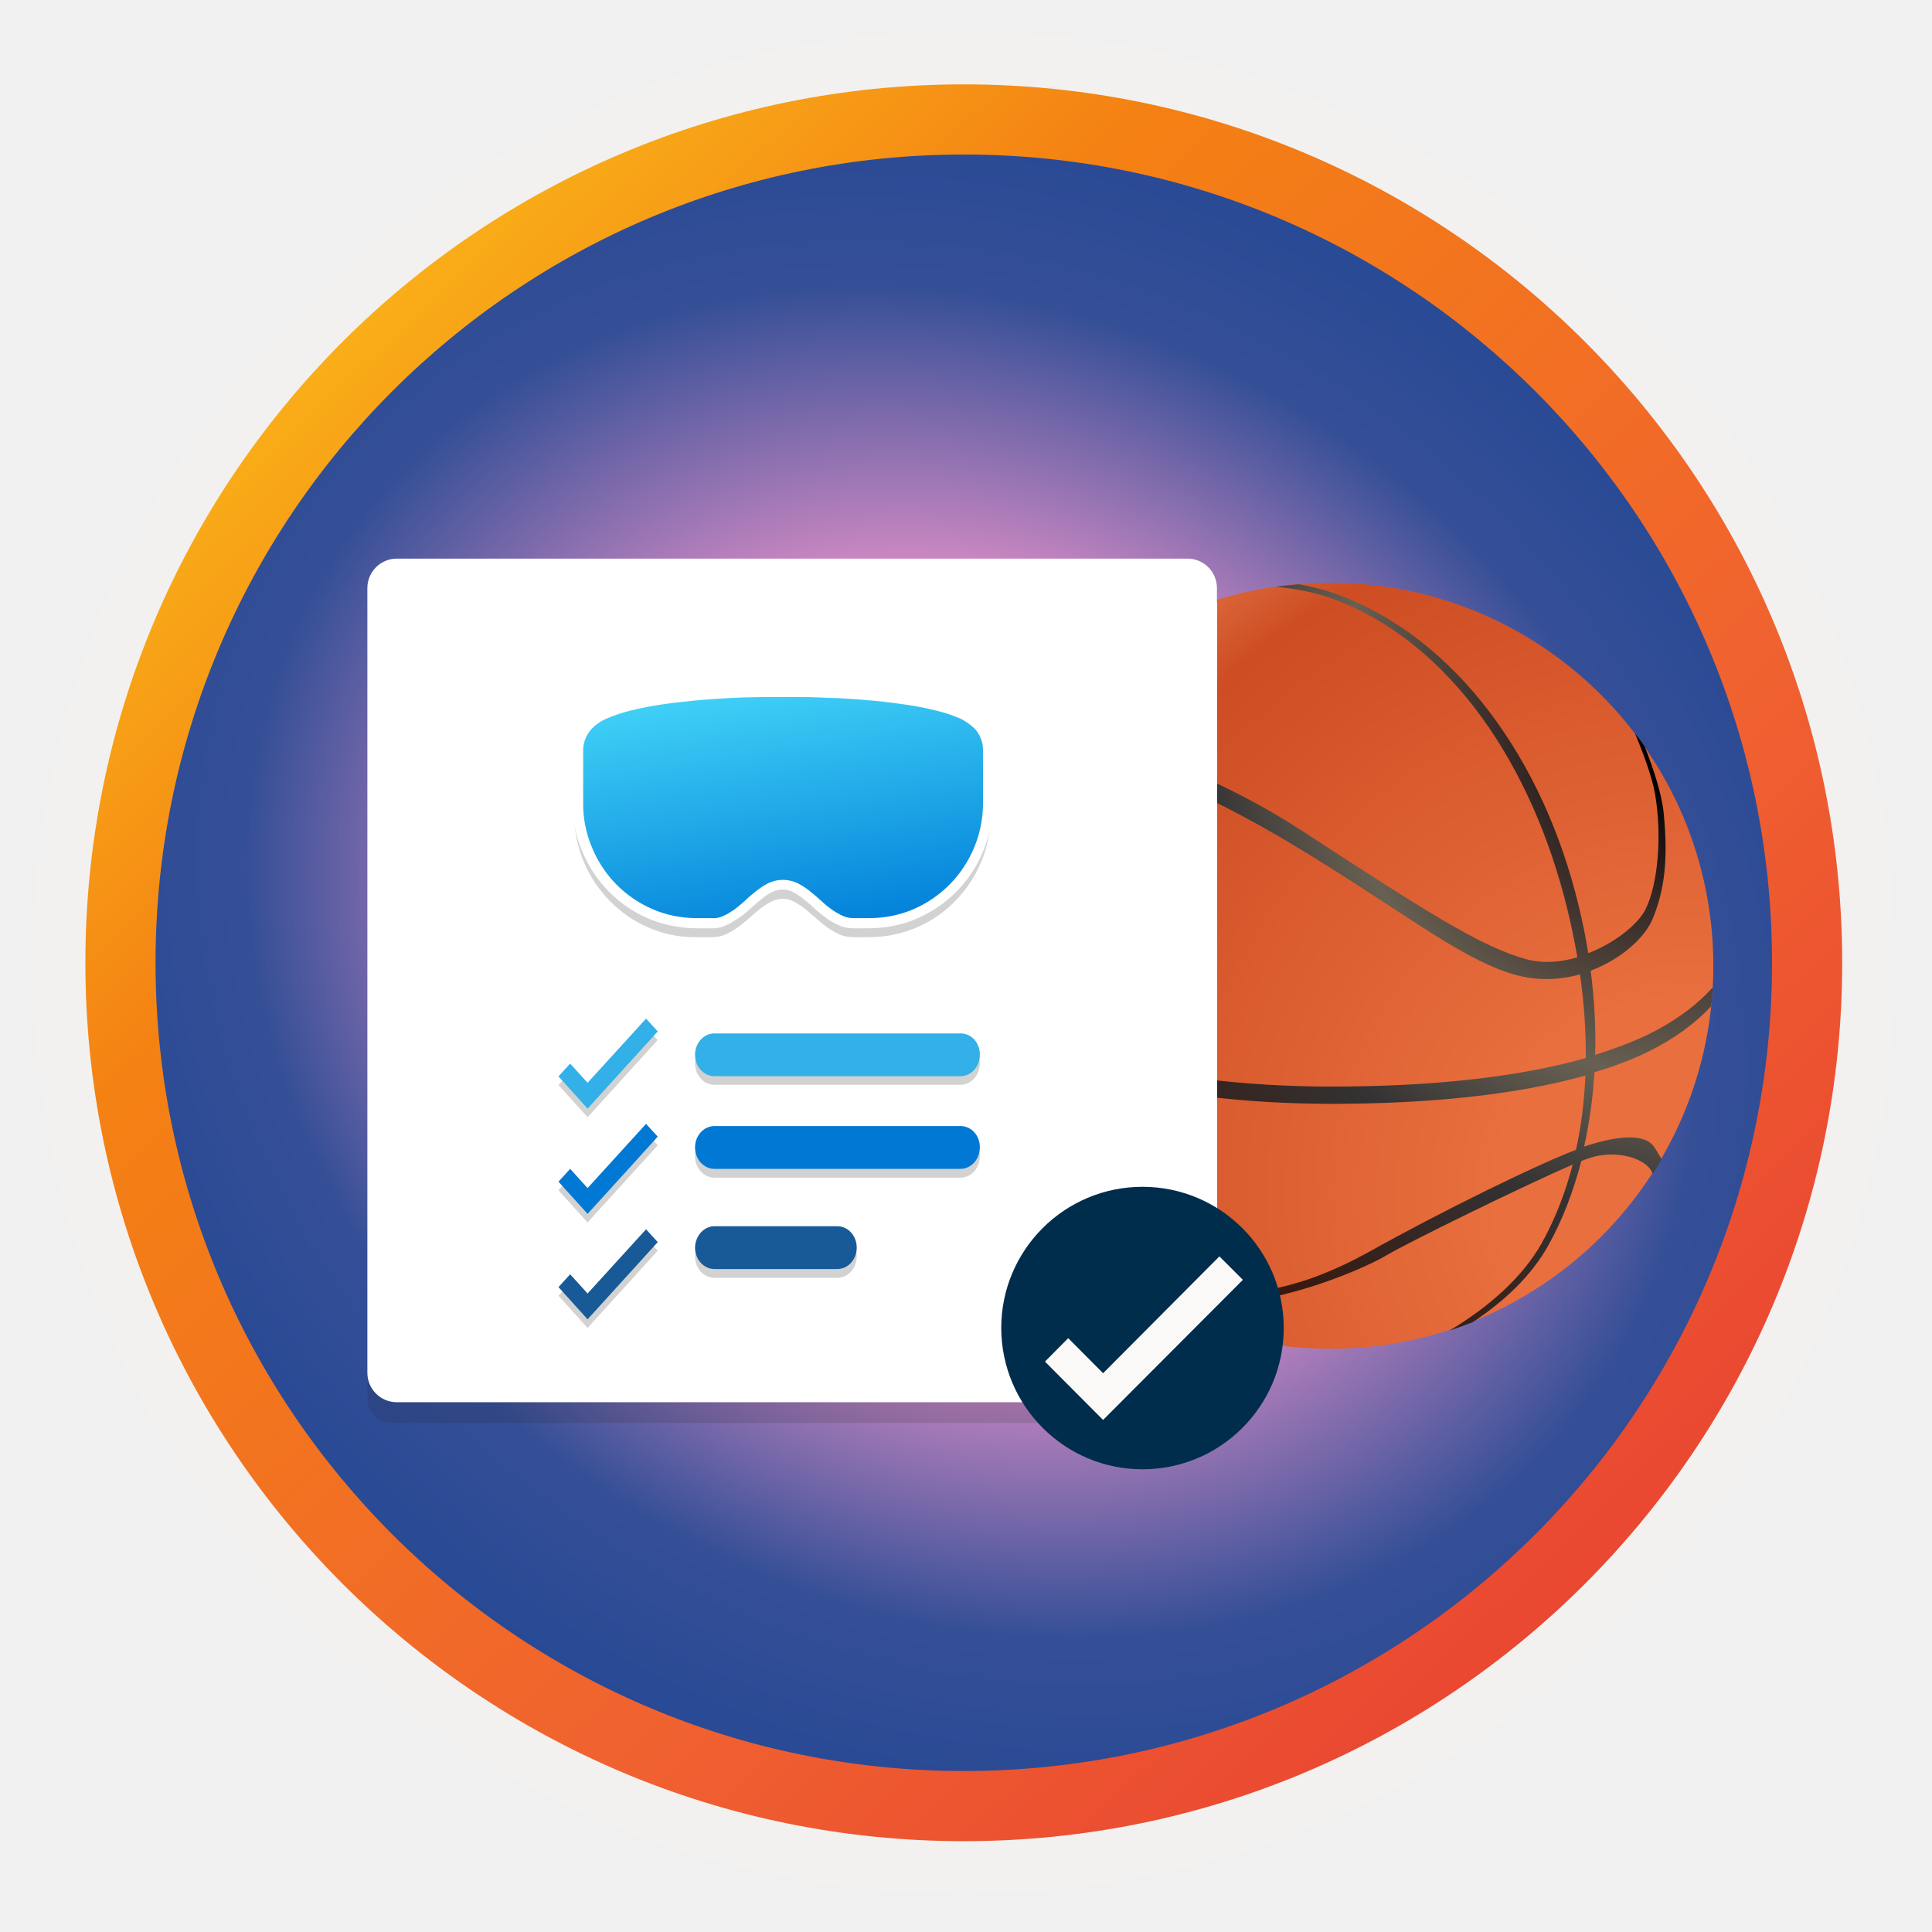
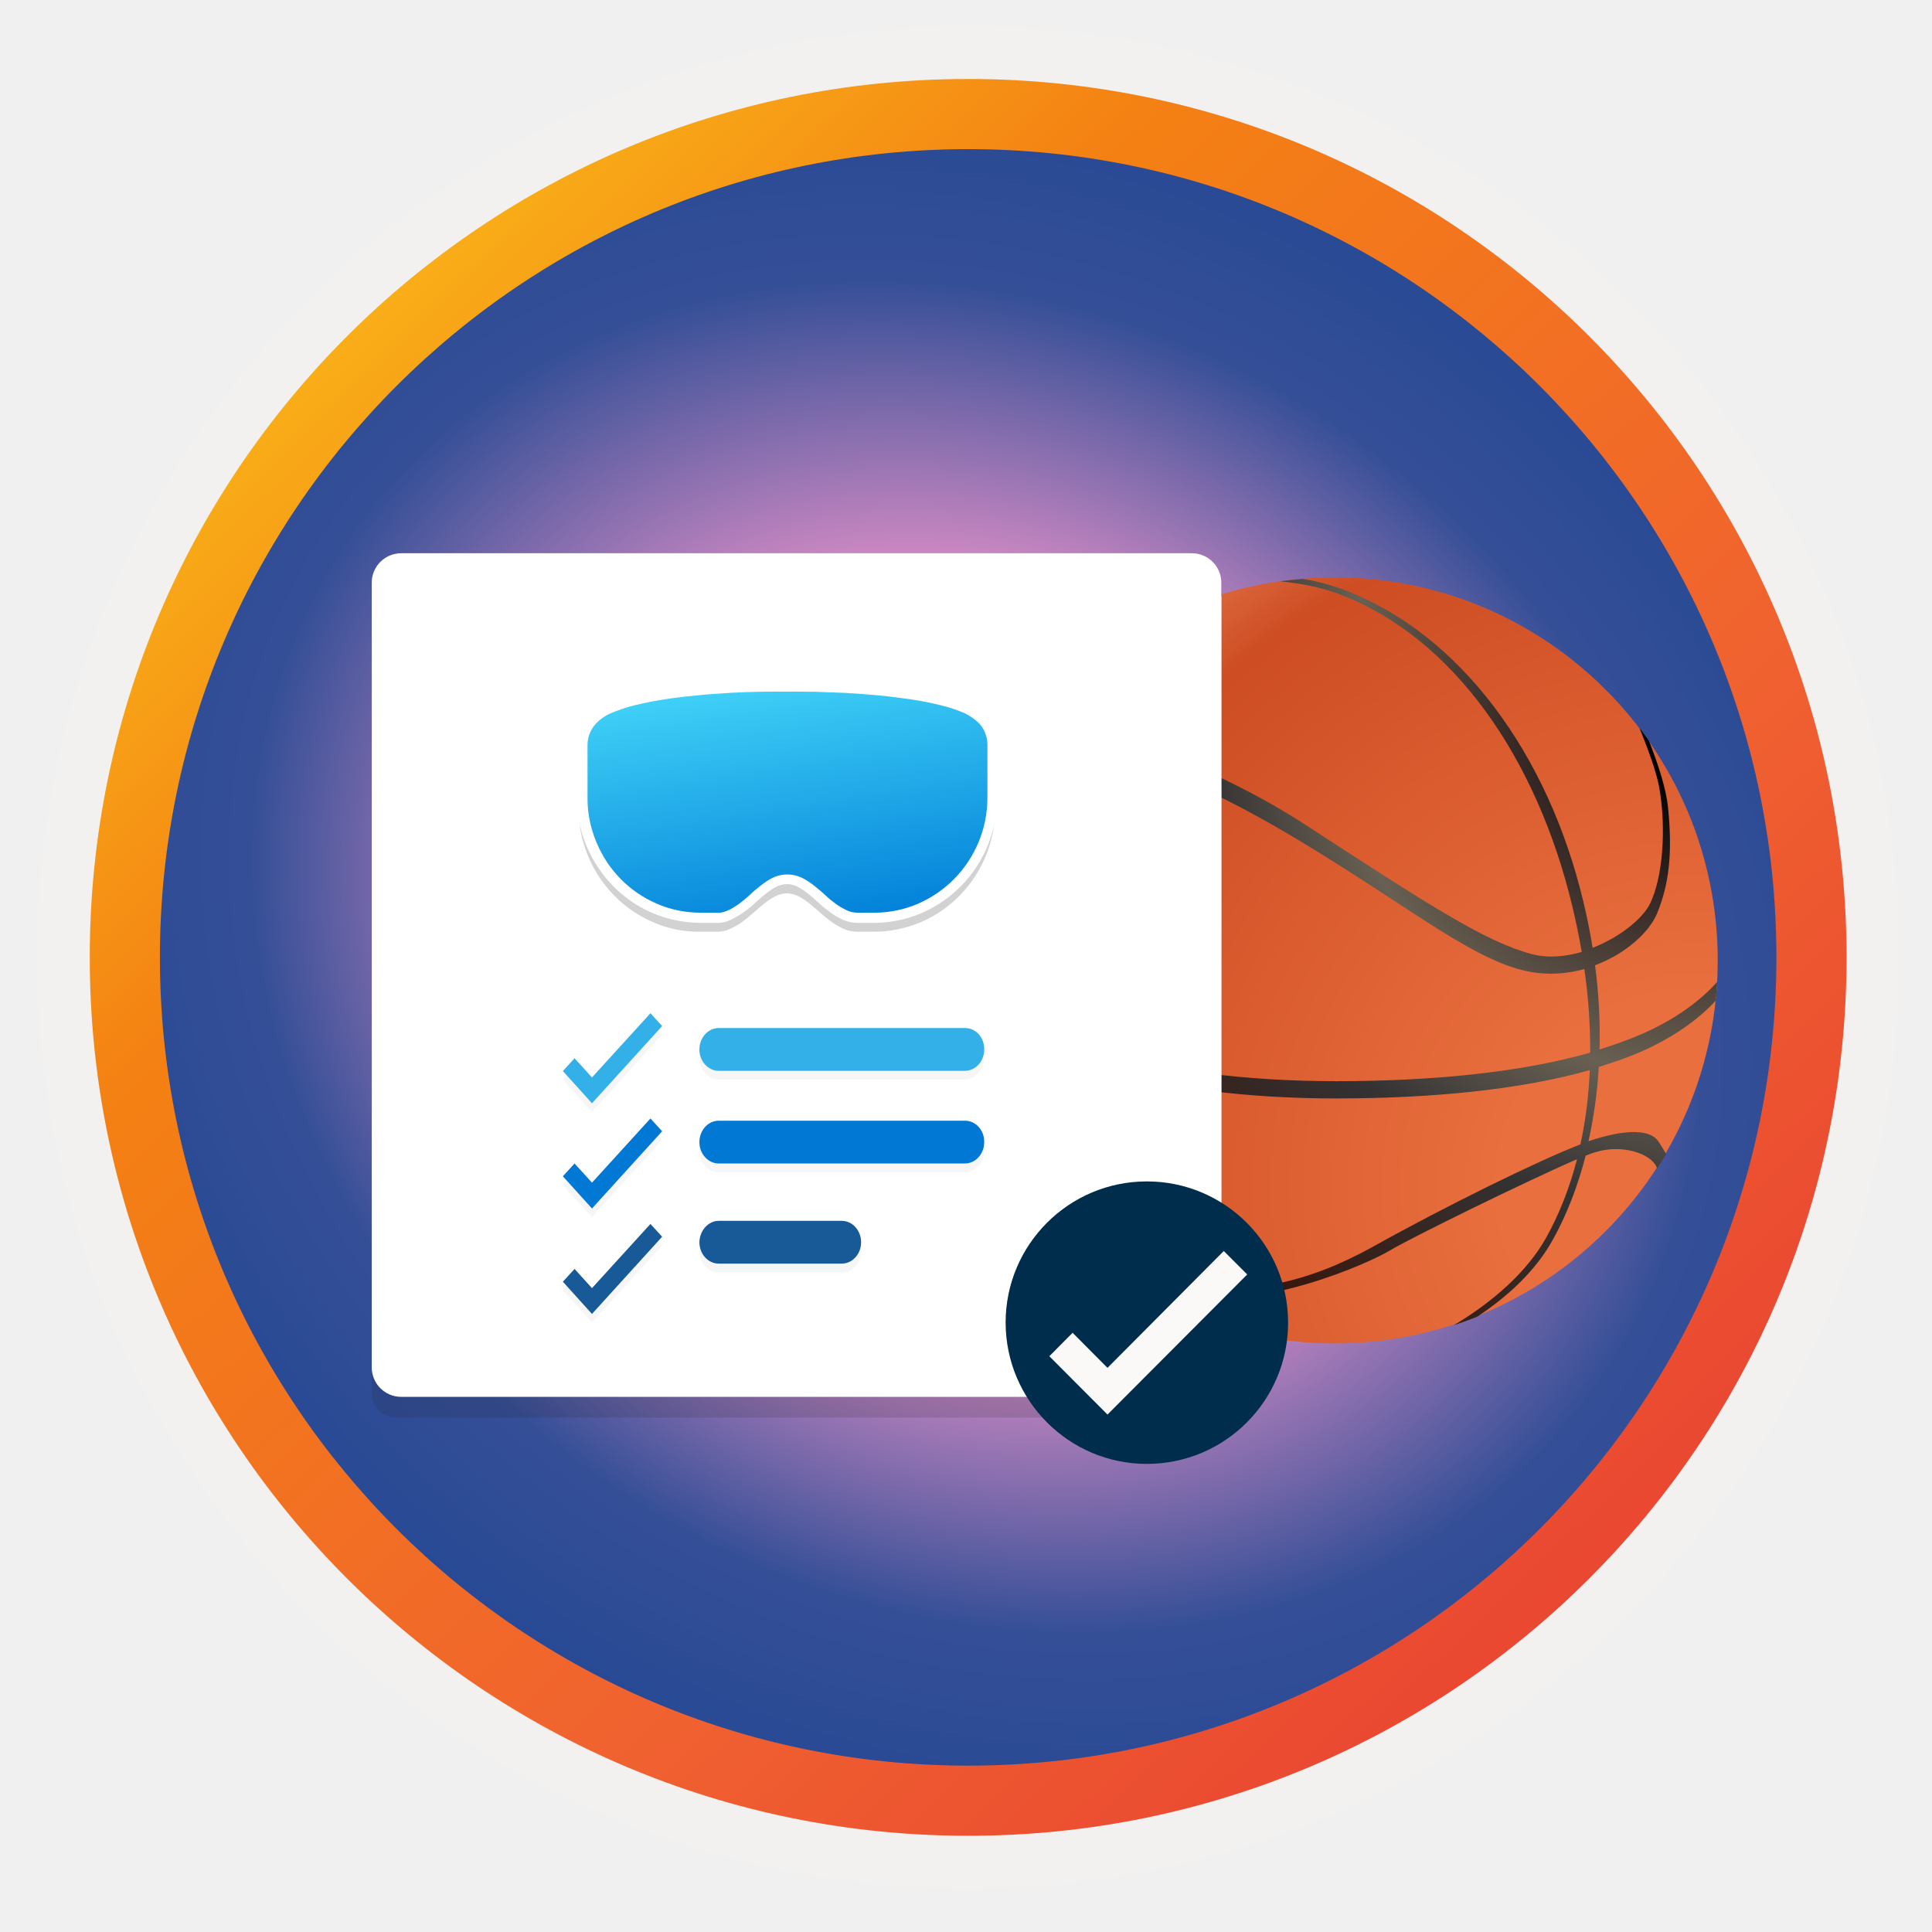
<svg xmlns="http://www.w3.org/2000/svg" width="103" height="103" viewBox="0 0 103 103" fill="none">
-   <path d="M51.382 98.138C25.532 98.138 4.572 77.188 4.572 51.328C4.572 25.468 25.532 4.518 51.382 4.518C77.232 4.518 98.192 25.478 98.192 51.328C98.192 77.178 77.232 98.138 51.382 98.138Z" fill="url(#paint0_radial_1285:3688)" />
-   <path fill-rule="evenodd" clip-rule="evenodd" d="M97.282 51.328C97.282 76.677 76.732 97.228 51.382 97.228C26.032 97.228 5.482 76.677 5.482 51.328C5.482 25.977 26.032 5.428 51.382 5.428C76.732 5.428 97.282 25.977 97.282 51.328ZM51.382 1.688C78.802 1.688 101.022 23.907 101.022 51.328C101.022 78.748 78.792 100.967 51.382 100.967C23.962 100.967 1.742 78.737 1.742 51.328C1.742 23.907 23.962 1.688 51.382 1.688Z" fill="#F2F1F0" />
-   <path fill-rule="evenodd" clip-rule="evenodd" d="M94.472 51.328C94.472 75.128 75.182 94.418 51.382 94.418C27.582 94.418 8.292 75.128 8.292 51.328C8.292 27.528 27.582 8.238 51.382 8.238C75.182 8.238 94.472 27.528 94.472 51.328ZM51.382 4.498C77.242 4.498 98.212 25.468 98.212 51.328C98.212 77.188 77.242 98.158 51.382 98.158C25.522 98.158 4.552 77.188 4.552 51.328C4.552 25.468 25.512 4.498 51.382 4.498Z" fill="url(#paint1_linear_1285:3688)" />
-   <path d="M70.922 71.908C82.202 71.908 91.342 62.768 91.342 51.488C91.342 40.208 82.202 31.068 70.922 31.068C59.642 31.068 50.502 40.208 50.502 51.488C50.502 62.768 59.642 71.908 70.922 71.908Z" fill="url(#paint2_radial_1285:3688)" />
-   <path opacity="0.5" d="M56.833 66.518C57.282 66.858 57.773 67.208 58.292 67.538C58.252 67.498 58.203 67.468 58.163 67.428C57.703 67.138 57.252 66.828 56.833 66.518Z" fill="url(#paint3_linear_1285:3688)" />
-   <path d="M88.142 61.088C87.733 60.548 86.562 60.418 84.453 61.128C84.733 59.858 84.922 58.538 85.002 57.168C86.013 56.858 86.972 56.508 87.812 56.098C89.243 55.398 90.382 54.558 91.233 53.638C91.272 53.308 91.293 52.968 91.312 52.638C90.463 53.588 89.293 54.458 87.812 55.178C86.972 55.578 86.032 55.928 85.043 56.238C85.082 54.778 85.002 53.278 84.802 51.748C86.463 51.128 87.703 49.968 88.112 48.978C88.743 47.438 88.942 45.818 88.692 43.318C88.593 42.348 88.172 41.038 87.683 39.798C87.513 39.558 87.353 39.328 87.172 39.098C87.653 40.278 88.093 41.488 88.233 42.318C88.612 44.518 88.403 47.098 87.733 48.468C87.343 49.258 86.123 50.258 84.672 50.818C84.543 49.988 84.373 49.158 84.172 48.328C82.293 40.488 77.632 34.088 71.433 31.738C70.733 31.478 69.993 31.278 69.222 31.148C68.823 31.188 68.412 31.228 68.013 31.278C69.103 31.388 70.153 31.588 71.103 31.938C77.293 34.258 81.703 40.758 83.582 48.568C83.782 49.398 83.953 50.218 84.093 51.038C83.203 51.298 82.272 51.378 81.412 51.148C78.963 50.498 75.922 48.528 69.392 44.278C64.272 40.948 58.663 39.248 56.712 38.918C56.112 38.808 55.492 38.808 54.913 38.828C54.703 39.098 54.492 39.378 54.282 39.678C54.862 39.598 55.513 39.558 56.133 39.638C57.843 39.848 62.453 41.178 68.733 44.918C75.013 48.658 78.623 51.818 81.752 52.158C82.632 52.258 83.472 52.158 84.233 51.948C84.453 53.468 84.552 54.968 84.543 56.408C80.782 57.478 76.043 57.928 70.983 57.928C61.483 57.928 53.553 55.668 50.542 52.238C50.553 52.568 50.583 52.898 50.602 53.228C53.663 56.618 61.542 58.848 70.983 58.848C76.022 58.848 80.763 58.398 84.522 57.338C84.463 58.708 84.302 60.028 84.022 61.298C81.853 62.128 76.853 64.578 72.953 66.758C69.422 68.708 66.593 69.218 62.602 69.048C61.112 68.988 59.572 68.288 58.212 67.448C58.252 67.488 58.303 67.518 58.343 67.558C59.703 68.428 61.282 69.188 62.852 69.438C67.172 70.108 72.713 67.648 73.873 66.948C74.873 66.338 81.192 63.228 83.843 62.088C83.453 63.588 82.912 64.988 82.192 66.278C81.172 68.098 79.362 69.688 77.272 70.938C77.692 70.798 78.112 70.648 78.513 70.488C80.213 69.368 81.653 67.998 82.543 66.398C83.302 65.038 83.882 63.518 84.302 61.898C84.502 61.818 84.692 61.748 84.802 61.718C86.252 61.258 87.793 61.798 88.082 62.508C88.093 62.538 88.103 62.558 88.112 62.588C88.282 62.328 88.442 62.068 88.593 61.808C88.403 61.488 88.252 61.238 88.142 61.088Z" fill="url(#paint4_radial_1285:3688)" />
-   <path opacity="0.15" d="M63.584 75.855C64.304 75.855 64.884 75.275 64.884 74.555V31.672H19.585V74.561C19.585 75.281 20.165 75.861 20.885 75.861H63.584V75.855Z" fill="#1F1D20" />
-   <path d="M64.879 32.057V31.354C64.879 30.484 64.176 29.781 63.305 29.781H21.158C20.288 29.781 19.585 30.484 19.585 31.354V32.136V32.849V73.184C19.585 74.054 20.288 74.757 21.158 74.757H63.316C64.187 74.757 64.89 74.054 64.89 73.184V32.136C64.89 32.108 64.879 32.085 64.879 32.057Z" fill="white" />
-   <path opacity="0.2" d="M51.215 55.553H38.089C37.513 55.553 37.054 56.07 37.054 56.694C37.054 57.329 37.525 57.834 38.089 57.834H51.203C51.779 57.834 52.238 57.317 52.238 56.694C52.25 56.059 51.791 55.553 51.215 55.553Z" fill="#1F1D21" />
-   <path opacity="0.2" d="M51.215 60.504H38.089C37.513 60.504 37.054 61.021 37.054 61.645C37.054 62.28 37.525 62.786 38.089 62.786H51.203C51.779 62.786 52.238 62.268 52.238 61.645C52.25 61.021 51.791 60.504 51.215 60.504Z" fill="#1F1D21" />
-   <path opacity="0.2" fill-rule="evenodd" clip-rule="evenodd" d="M38.089 65.844H44.64C45.217 65.844 45.675 66.361 45.675 66.985C45.675 67.62 45.205 68.125 44.64 68.125H38.089C37.513 68.125 37.054 67.608 37.054 66.985C37.066 66.361 37.525 65.844 38.089 65.844Z" fill="#1F1D21" />
-   <path opacity="0.2" d="M35.066 55.446L34.443 54.764L31.326 58.186L30.397 57.163L29.774 57.845L31.326 59.562L35.066 55.446Z" fill="#1F1D21" />
-   <path opacity="0.2" d="M35.066 61.057L34.443 60.375L31.326 63.797L30.397 62.774L29.774 63.456L31.326 65.174L35.066 61.057Z" fill="#1F1D21" />
-   <path opacity="0.2" d="M35.066 66.678L34.443 65.996L31.326 69.419L30.397 68.395L29.774 69.078L31.326 70.795L35.066 66.678Z" fill="#1F1D21" />
-   <path d="M51.215 55.094H38.089C37.513 55.094 37.054 55.611 37.054 56.235C37.054 56.87 37.525 57.375 38.089 57.375H51.203C51.779 57.375 52.238 56.858 52.238 56.235C52.25 55.599 51.791 55.094 51.215 55.094Z" fill="#32B0E7" />
-   <path d="M51.215 60.033H38.089C37.513 60.033 37.054 60.551 37.054 61.174C37.054 61.809 37.525 62.315 38.089 62.315H51.203C51.779 62.315 52.238 61.797 52.238 61.174C52.25 60.551 51.791 60.033 51.215 60.033Z" fill="#0078D4" />
-   <path fill-rule="evenodd" clip-rule="evenodd" d="M38.089 65.373H44.64C45.217 65.373 45.675 65.891 45.675 66.514C45.675 67.149 45.205 67.655 44.64 67.655H38.089C37.513 67.655 37.054 67.137 37.054 66.514C37.066 65.891 37.525 65.373 38.089 65.373Z" fill="#185A97" />
-   <path d="M35.066 54.987L34.443 54.305L31.326 57.727L30.397 56.704L29.774 57.386L31.326 59.103L35.066 54.987Z" fill="#32B0E7" />
-   <path d="M35.066 60.598L34.443 59.916L31.326 63.339L30.397 62.315L29.774 62.998L31.326 64.715L35.066 60.598Z" fill="#0078D4" />
-   <path d="M35.066 66.219L34.443 65.537L31.326 68.96L30.397 67.936L29.774 68.619L31.326 70.336L35.066 66.219Z" fill="#185A97" />
-   <path d="M60.909 78.332C65.069 78.332 68.439 74.962 68.439 70.802C68.439 66.641 65.069 63.272 60.909 63.272C56.749 63.272 53.379 66.641 53.379 70.802C53.389 74.962 56.759 78.332 60.909 78.332Z" fill="#002D4C" />
-   <path d="M65.01 66.981L58.809 73.21L56.95 71.341L55.709 72.591L58.809 75.701L66.26 68.231L65.01 66.981Z" fill="#FAF9F8" />
-   <path opacity="0.2" d="M52.671 39.774C52.57 39.527 52.431 39.295 52.238 39.109C51.983 38.861 51.689 38.653 51.371 38.506C50.938 38.312 50.49 38.157 50.026 38.049C49.515 37.925 48.974 37.809 48.393 37.724C47.813 37.639 47.225 37.57 46.622 37.508C46.011 37.446 45.415 37.4 44.835 37.376C44.255 37.353 43.698 37.33 43.157 37.314C42.615 37.307 42.136 37.307 41.726 37.307C41.292 37.307 40.821 37.307 40.287 37.314C39.761 37.322 39.204 37.345 38.616 37.376C38.036 37.407 37.44 37.446 36.829 37.508C36.218 37.57 35.63 37.639 35.058 37.724C34.478 37.809 33.936 37.925 33.426 38.049C32.969 38.157 32.521 38.312 32.08 38.506C31.755 38.653 31.461 38.861 31.213 39.109C30.834 39.496 30.618 40.014 30.618 40.571V43.394C30.61 44.268 30.788 45.142 31.128 45.955C31.794 47.533 33.024 48.778 34.571 49.451C35.367 49.799 36.226 49.977 37.092 49.961H37.966C38.222 49.969 38.477 49.915 38.701 49.807C38.925 49.706 39.15 49.575 39.351 49.428C39.56 49.273 39.761 49.103 39.947 48.94C40.14 48.763 40.326 48.608 40.519 48.453C40.705 48.306 40.89 48.182 41.099 48.074C41.486 47.865 41.95 47.865 42.337 48.074C42.538 48.182 42.731 48.306 42.917 48.453C43.11 48.608 43.296 48.778 43.489 48.94C43.683 49.118 43.876 49.273 44.085 49.428C44.286 49.575 44.51 49.698 44.735 49.807C44.967 49.915 45.222 49.961 45.477 49.961H46.344C47.21 49.969 48.061 49.783 48.865 49.451C50.412 48.786 51.642 47.533 52.307 45.955C52.648 45.15 52.818 44.276 52.818 43.394V40.555C52.826 40.292 52.772 40.022 52.671 39.774Z" fill="#1F1D21" />
-   <path d="M52.671 39.194C52.571 38.947 52.431 38.715 52.238 38.529C51.983 38.281 51.689 38.072 51.372 37.925C50.938 37.732 50.49 37.577 50.026 37.469C49.515 37.345 48.974 37.229 48.394 37.144C47.813 37.059 47.225 36.99 46.622 36.928C46.011 36.866 45.416 36.819 44.835 36.796C44.255 36.773 43.698 36.75 43.157 36.734C42.615 36.727 42.136 36.727 41.726 36.727C41.293 36.727 40.821 36.727 40.287 36.734C39.761 36.742 39.204 36.765 38.616 36.796C38.052 36.819 37.448 36.858 36.845 36.92C36.234 36.982 35.646 37.051 35.074 37.136C34.493 37.222 33.952 37.338 33.441 37.461C32.985 37.57 32.536 37.724 32.096 37.918C31.771 38.065 31.477 38.274 31.229 38.521C30.85 38.908 30.634 39.426 30.634 39.983V42.806C30.626 43.681 30.804 44.555 31.144 45.367C31.809 46.945 33.039 48.19 34.586 48.863C35.383 49.211 36.242 49.389 37.108 49.374H37.982C38.237 49.381 38.492 49.327 38.717 49.219C38.941 49.118 39.166 48.987 39.367 48.84C39.575 48.685 39.776 48.515 39.962 48.353C40.156 48.175 40.341 48.02 40.535 47.865C40.72 47.718 40.906 47.594 41.115 47.486C41.502 47.277 41.966 47.277 42.352 47.486C42.553 47.594 42.747 47.718 42.932 47.865C43.126 48.02 43.312 48.19 43.505 48.353C43.698 48.531 43.892 48.685 44.1 48.84C44.302 48.987 44.526 49.111 44.75 49.219C44.982 49.327 45.238 49.374 45.493 49.374H46.359C47.225 49.381 48.076 49.196 48.881 48.863C50.428 48.198 51.658 46.945 52.323 45.367C52.663 44.562 52.834 43.688 52.834 42.806V39.968C52.826 39.712 52.772 39.442 52.671 39.194Z" fill="url(#paint5_linear_1285:3688)" />
-   <path d="M38.021 49.489C38.013 49.489 37.997 49.489 37.982 49.489H37.108C36.242 49.481 35.352 49.311 34.547 48.962C32.969 48.282 31.724 47.013 31.043 45.404C30.688 44.561 30.517 43.687 30.525 42.805V39.982C30.525 39.402 30.75 38.853 31.152 38.443C31.415 38.18 31.724 37.963 32.057 37.816C32.49 37.623 32.931 37.476 33.418 37.352C34.006 37.205 34.547 37.097 35.058 37.027C35.607 36.95 36.187 36.872 36.837 36.81C37.471 36.749 38.098 36.71 38.632 36.679L38.748 36.671C39.281 36.648 39.807 36.625 40.302 36.617C40.828 36.609 41.308 36.609 41.741 36.609C42.089 36.609 42.476 36.617 42.909 36.617H43.172C43.714 36.625 44.271 36.648 44.851 36.679C45.431 36.702 46.034 36.756 46.645 36.81C47.295 36.872 47.875 36.95 48.424 37.027C48.935 37.104 49.476 37.205 50.056 37.352C50.505 37.46 50.969 37.615 51.418 37.808C51.758 37.978 52.068 38.195 52.307 38.435C52.501 38.628 52.656 38.868 52.764 39.139C52.872 39.41 52.926 39.688 52.926 39.974V42.805C52.934 43.687 52.748 44.584 52.408 45.404C51.735 47.013 50.482 48.274 48.904 48.962C48.099 49.318 47.187 49.489 46.344 49.489H45.477C45.207 49.489 44.928 49.427 44.681 49.311C44.433 49.194 44.216 49.071 44.015 48.916C43.776 48.738 43.582 48.584 43.404 48.413C43.226 48.243 43.041 48.088 42.847 47.934C42.669 47.787 42.484 47.671 42.29 47.562C41.927 47.377 41.509 47.377 41.153 47.562C40.975 47.655 40.79 47.771 40.604 47.926C40.434 48.065 40.241 48.22 40.047 48.406C39.885 48.553 39.676 48.738 39.428 48.908C39.212 49.063 38.987 49.194 38.763 49.303C38.523 49.434 38.276 49.489 38.021 49.489ZM37.99 48.955C38.183 48.962 38.361 48.916 38.547 48.839C38.748 48.754 38.941 48.63 39.127 48.506C39.297 48.382 39.467 48.243 39.684 48.05C39.885 47.849 40.094 47.686 40.272 47.539C40.496 47.361 40.705 47.214 40.921 47.106C41.432 46.843 42.043 46.843 42.561 47.106C42.785 47.222 43.01 47.369 43.211 47.539C43.412 47.694 43.605 47.864 43.799 48.042C43.961 48.197 44.131 48.336 44.356 48.498C44.534 48.622 44.719 48.73 44.936 48.831C45.106 48.908 45.299 48.947 45.501 48.947H46.367C47.156 48.947 47.976 48.785 48.711 48.467C50.165 47.833 51.31 46.673 51.928 45.203C52.246 44.453 52.408 43.625 52.408 42.821V39.99C52.408 39.773 52.369 39.556 52.284 39.355C52.199 39.147 52.083 38.969 51.952 38.837C51.743 38.636 51.487 38.45 51.217 38.319C50.807 38.141 50.374 37.994 49.948 37.893C49.376 37.746 48.865 37.654 48.37 37.576C47.821 37.499 47.249 37.422 46.614 37.36C46.019 37.306 45.423 37.259 44.851 37.228C44.271 37.205 43.721 37.182 43.188 37.166H42.925C42.492 37.159 42.105 37.159 41.757 37.159C41.757 37.159 41.757 37.159 41.749 37.159C41.316 37.159 40.852 37.159 40.326 37.166C39.831 37.174 39.312 37.19 38.779 37.221L38.663 37.228C38.152 37.259 37.533 37.298 36.914 37.36C36.272 37.422 35.708 37.491 35.158 37.576C34.656 37.654 34.138 37.754 33.573 37.893C33.116 38.009 32.699 38.156 32.297 38.327C32.026 38.443 31.778 38.62 31.562 38.837C31.268 39.139 31.09 39.564 31.09 39.997V42.821C31.082 43.633 31.244 44.437 31.569 45.203C32.188 46.688 33.333 47.841 34.787 48.467C35.522 48.792 36.334 48.947 37.131 48.947H37.99V48.955Z" fill="white" />
+   <path d="M51.615 97.851c-25.85 0-46.81-20.95-46.81-46.81 0-25.86 20.96-46.81 46.81-46.81s46.81 20.96 46.81 46.81-20.96 46.81-46.81 46.81z" fill="url(#paint0_radial_31102)" />
+   <path fill-rule="evenodd" clip-rule="evenodd" d="M97.515 51.041c0 25.35-20.55 45.9-45.9 45.9-25.35 0-45.9-20.55-45.9-45.9 0-25.35 20.55-45.9 45.9-45.9s45.9 20.55 45.9 45.9zm-45.9-49.64c27.42 0 49.64 22.22 49.64 49.64 0 27.42-22.23 49.64-49.64 49.64-27.42 0-49.64-22.23-49.64-49.64 0-27.42 22.22-49.64 49.64-49.64z" fill="#F2F1F0" />
+   <path fill-rule="evenodd" clip-rule="evenodd" d="M94.705 51.041c0 23.8-19.29 43.09-43.09 43.09-23.8 0-43.09-19.29-43.09-43.09 0-23.8 19.29-43.09 43.09-43.09 23.8 0 43.09 19.29 43.09 43.09zm-43.09-46.83c25.86 0 46.83 20.97 46.83 46.83s-20.97 46.83-46.83 46.83-46.83-20.97-46.83-46.83S25.745 4.211 51.615 4.211z" fill="url(#paint1_linear_31102)" />
+   <path d="M71.156 71.621c11.28 0 20.42-9.14 20.42-20.42 0-11.28-9.14-20.42-20.42-20.42-11.28 0-20.42 9.14-20.42 20.42 0 11.28 9.14 20.42 20.42 20.42z" fill="url(#paint2_radial_31102)" />
+   <path opacity=".5" d="M57.066 66.231c.45.34.94.69 1.46 1.02-.04-.04-.09-.07-.13-.11-.46-.29-.91-.6-1.33-.91z" fill="url(#paint3_linear_31102)" />
+   <path d="M88.376 60.801c-.41-.54-1.58-.67-3.69.04.28-1.27.47-2.59.55-3.96 1.01-.31 1.97-.66 2.81-1.07 1.43-.7 2.57-1.54 3.42-2.46.04-.33.06-.67.08-1-.85.95-2.02 1.82-3.5 2.54-.84.4-1.78.75-2.77 1.06.04-1.46-.04-2.96-.24-4.49 1.66-.62 2.9-1.78 3.31-2.77.63-1.54.83-3.16.58-5.66-.1-.97-.52-2.28-1.01-3.52-.17-.24-.33-.47-.51-.7.48 1.18.92 2.39 1.06 3.22.38 2.2.17 4.78-.5 6.15-.39.79-1.61 1.79-3.06 2.35-.13-.83-.3-1.66-.5-2.49-1.88-7.84-6.54-14.24-12.74-16.59-.7-.26-1.44-.46-2.21-.59-.4.04-.81.08-1.21.13 1.09.11 2.14.31 3.09.66 6.19 2.32 10.6 8.82 12.48 16.63.2.83.37 1.65.51 2.47-.89.26-1.82.34-2.68.11-2.45-.65-5.49-2.62-12.02-6.87-5.12-3.33-10.73-5.03-12.68-5.36-.6-.11-1.22-.11-1.8-.09-.21.27-.42.55-.63.85.58-.08 1.23-.12 1.85-.04 1.71.21 6.32 1.54 12.6 5.28 6.28 3.74 9.89 6.9 13.02 7.24.88.1 1.72 0 2.48-.21.22 1.52.32 3.02.31 4.46-3.76 1.07-8.5 1.52-13.56 1.52-9.5 0-17.43-2.26-20.44-5.69.01.33.04.66.06.99 3.06 3.39 10.94 5.62 20.38 5.62 5.04 0 9.78-.45 13.54-1.51-.06 1.37-.22 2.69-.5 3.96-2.17.83-7.17 3.28-11.07 5.46-3.53 1.95-6.36 2.46-10.35 2.29-1.49-.06-3.03-.76-4.39-1.6.04.04.09.07.13.11 1.36.87 2.94 1.63 4.51 1.88 4.32.67 9.86-1.79 11.02-2.49 1-.61 7.32-3.72 9.97-4.86-.39 1.5-.93 2.9-1.65 4.19-1.02 1.82-2.83 3.41-4.92 4.66.42-.14.84-.29 1.24-.45 1.7-1.12 3.14-2.49 4.03-4.09.76-1.36 1.34-2.88 1.76-4.5.2-.08.39-.15.5-.18 1.45-.46 2.99.08 3.28.79.01.03.02.05.03.08.17-.26.33-.52.48-.78-.19-.32-.34-.57-.45-.72z" fill="url(#paint4_radial_31102)" />
+   <path opacity=".15" d="M63.817 75.57c.72 0 1.3-.58 1.3-1.3V31.386H19.818v42.889c0 .72.58 1.3 1.3 1.3h42.7v-.006z" fill="#1F1D20" />
+   <path d="M65.112 31.771v-.703c0-.87-.703-1.573-1.573-1.573H21.391c-.87 0-1.573.703-1.573 1.573v41.829c0 .87.703 1.573 1.573 1.573h42.158c.87 0 1.573-.703 1.573-1.573V31.849c0-.028-.011-.05-.011-.078z" fill="#fff" />
+   <g opacity=".2" fill="#1F1D21">
+     <path opacity=".2" d="M51.448 55.266H38.322c-.576 0-1.035.517-1.035 1.141 0 .635.47 1.141 1.035 1.141h13.114c.576 0 1.035-.517 1.035-1.141.012-.635-.447-1.141-1.023-1.141zM51.448 60.217H38.322c-.576 0-1.035.517-1.035 1.141 0 .635.47 1.141 1.035 1.141h13.114c.576 0 1.035-.517 1.035-1.141.012-.623-.447-1.141-1.023-1.141z" />
+     <path opacity=".2" fill-rule="evenodd" clip-rule="evenodd" d="M38.322 65.557h6.551c.576 0 1.035.517 1.035 1.141 0 .635-.47 1.141-1.035 1.141h-6.551c-.576 0-1.035-.517-1.035-1.141.012-.623.47-1.141 1.035-1.141z" />
+     <path opacity=".2" d="M35.3 55.16l-.623-.682-3.117 3.423-.929-1.023-.623.682 1.552 1.717 3.74-4.116zM35.3 60.77l-.623-.682-3.117 3.422-.929-1.023-.623.682 1.552 1.717 3.74-4.117zM35.3 66.392l-.623-.682-3.117 3.422-.929-1.023-.623.682 1.552 1.717 3.74-4.117z" />
+   </g>
+   <path d="M51.448 54.807H38.322c-.576 0-1.035.517-1.035 1.141 0 .635.47 1.141 1.035 1.141h13.114c.576 0 1.035-.517 1.035-1.141.012-.635-.447-1.141-1.023-1.141z" fill="#32B0E7" />
+   <path d="M51.448 59.747H38.322c-.576 0-1.035.517-1.035 1.141 0 .635.47 1.141 1.035 1.141h13.114c.576 0 1.035-.517 1.035-1.141.012-.623-.447-1.141-1.023-1.141z" fill="#0078D4" />
+   <path fill-rule="evenodd" clip-rule="evenodd" d="M38.322 65.086h6.551c.576 0 1.035.517 1.035 1.141 0 .635-.47 1.141-1.035 1.141h-6.551c-.576 0-1.035-.517-1.035-1.141.012-.623.47-1.141 1.035-1.141z" fill="#185A97" />
+   <path d="M35.3 54.701l-.623-.682-3.117 3.422-.929-1.023-.623.682 1.552 1.717 3.74-4.116z" fill="#32B0E7" />
+   <path d="M35.3 60.311l-.623-.682-3.117 3.422-.929-1.023-.623.682 1.552 1.717 3.74-4.116z" fill="#0078D4" />
+   <path d="M35.3 65.933l-.623-.682-3.117 3.422-.929-1.023-.623.682 1.552 1.717 3.74-4.117z" fill="#185A97" />
+   <path d="M61.142 78.044c4.16 0 7.53-3.37 7.53-7.53s-3.37-7.53-7.53-7.53-7.53 3.37-7.53 7.53c.01 4.16 3.38 7.53 7.53 7.53z" fill="#002D4C" />
+   <path d="M65.243 66.694l-6.2 6.23-1.86-1.87-1.24 1.25 3.1 3.11 7.45-7.47-1.25-1.25z" fill="#FAF9F8" />
+   <path opacity=".2" d="M52.904 39.485c-.101-.247-.24-.48-.433-.665-.255-.247-.549-.456-.866-.603-.433-.193-.882-.348-1.346-.456-.51-.124-1.052-.24-1.632-.325-.58-.085-1.168-.155-1.771-.217-.611-.062-1.207-.108-1.787-.132-.58-.023-1.137-.046-1.679-.062-.541-.008-1.021-.008-1.431-.008-.433 0-.905 0-1.439.008-.526.008-1.083.031-1.671.062-.58.031-1.176.07-1.787.132-.611.062-1.199.132-1.771.217-.58.085-1.122.201-1.632.325-.456.108-.905.263-1.346.456-.325.147-.619.356-.866.603-.379.387-.596.905-.596 1.462v2.823c-.008.874.17 1.748.511 2.56.665 1.578 1.895 2.823 3.442 3.496.797.348 1.655.526 2.522.511h.874c.255.008.51-.046.735-.155.224-.101.449-.232.65-.379.209-.155.41-.325.596-.487.193-.178.379-.333.572-.487.186-.147.371-.271.58-.379.387-.209.851-.209 1.238 0 .201.108.394.232.58.379.193.155.379.325.572.487.193.178.387.333.596.487.201.147.425.271.65.379.232.108.487.155.743.155h.866c.866.008 1.717-.178 2.522-.511 1.547-.665 2.777-1.918 3.442-3.496.34-.804.51-1.679.51-2.56v-2.839c.008-.263-.046-.534-.147-.781z" fill="#1F1D21" />
+   <path d="M52.904 38.906c-.101-.247-.24-.48-.433-.665-.255-.247-.549-.456-.866-.603-.433-.193-.882-.348-1.346-.456-.51-.124-1.052-.24-1.632-.325-.58-.085-1.168-.155-1.771-.217-.611-.062-1.207-.108-1.787-.132-.58-.023-1.137-.046-1.679-.062-.541-.008-1.021-.008-1.431-.008-.433 0-.905 0-1.439.008-.526.008-1.083.031-1.671.062-.565.023-1.168.062-1.771.124-.611.062-1.199.132-1.771.217-.58.085-1.122.201-1.632.325-.456.108-.905.263-1.346.456-.325.147-.619.356-.866.603-.379.387-.596.905-.596 1.462v2.823c-.008.874.17 1.748.51 2.56.665 1.578 1.895 2.823 3.442 3.496.797.348 1.655.526 2.522.51h.874c.255.008.51-.046.735-.155.224-.101.449-.232.65-.379.209-.155.41-.325.596-.487.193-.178.379-.333.572-.487.186-.147.371-.271.58-.379.387-.209.851-.209 1.238 0 .201.108.395.232.58.379.193.155.379.325.572.487.193.178.387.333.596.487.201.147.425.271.65.379.232.108.487.155.743.155h.866c.866.008 1.717-.178 2.522-.51 1.547-.665 2.777-1.918 3.442-3.496.34-.804.511-1.679.511-2.56V39.679c-.008-.255-.062-.526-.163-.773z" fill="url(#paint5_linear_31102)" />
+   <path d="M38.254 49.2h-.913c-.866-.008-1.756-.178-2.56-.526-1.578-.681-2.823-1.949-3.504-3.558-.356-.843-.526-1.717-.518-2.599v-2.823c0-.58.224-1.129.626-1.539.263-.263.572-.48.905-.626.433-.193.874-.34 1.361-.464.588-.147 1.129-.255 1.64-.325.549-.077 1.129-.155 1.779-.217.634-.062 1.261-.101 1.795-.132l.116-.008c.534-.023 1.06-.046 1.555-.054.526-.008 1.006-.008 1.439-.008.348 0 .735.008 1.168.008h.263c.541.008 1.098.031 1.679.062.58.023 1.183.077 1.794.132.65.062 1.23.139 1.779.217.51.077 1.052.178 1.632.325.449.108.913.263 1.361.456.34.17.65.387.89.627.193.193.348.433.456.704.108.271.162.549.162.835v2.831c.008.882-.178 1.779-.518 2.599-.673 1.609-1.926 2.87-3.504 3.558-.804.356-1.717.526-2.56.526h-.866c-.271 0-.549-.062-.797-.178-.247-.116-.464-.24-.665-.395-.24-.178-.433-.333-.611-.503-.178-.17-.364-.325-.557-.48-.178-.147-.363-.263-.557-.371-.363-.186-.781-.186-1.137 0-.178.093-.363.209-.549.364-.17.139-.363.294-.557.48-.162.147-.371.333-.619.503-.217.155-.441.286-.665.395-.24.132-.487.186-.743.186zm-.031-.534c.193.008.371-.039.557-.116.201-.085.395-.209.58-.333.17-.124.34-.263.557-.456.201-.201.41-.363.588-.51.224-.178.433-.325.65-.433.51-.263 1.122-.263 1.64 0 .224.116.449.263.65.433.201.155.395.325.588.503.162.155.333.294.557.456.178.124.364.232.58.333.17.077.363.116.565.116h.866c.789 0 1.609-.162 2.344-.48 1.454-.634 2.599-1.794 3.218-3.264.317-.75.479-1.578.479-2.382v-2.831c0-.217-.039-.433-.124-.634-.085-.209-.201-.387-.333-.518-.209-.201-.464-.387-.735-.518-.41-.178-.843-.325-1.268-.425-.572-.147-1.083-.24-1.578-.317-.549-.077-1.122-.155-1.756-.217-.596-.054-1.191-.101-1.764-.132-.58-.023-1.129-.046-1.663-.062h-.263c-.433-.008-.82-.008-1.168-.008h-.008c-.433 0-.897 0-1.423.008-.495.008-1.013.023-1.547.054l-.116.008c-.51.031-1.129.07-1.748.132-.642.062-1.207.132-1.756.217-.503.077-1.021.178-1.586.317-.456.116-.874.263-1.276.433-.271.116-.518.294-.735.51-.294.302-.472.727-.472 1.16v2.823c-.008.812.155 1.617.479 2.382.619 1.485 1.764 2.638 3.218 3.264.735.325 1.547.48 2.344.48h.859v.008z" fill="#fff" />
  <defs>
-     <radialGradient id="paint0_radial_1285:3688" cx="0" cy="0" r="1" gradientUnits="userSpaceOnUse" gradientTransform="translate(51.7788 51.3081) rotate(37.5191) scale(105.907 89.1742)">
-       <stop offset="0.052" stop-color="#694A6E" />
-       <stop offset="0.229" stop-color="#C987C1" />
-       <stop offset="0.381" stop-color="#354F97" />
-       <stop offset="0.593" stop-color="#1A4392" />
+     <radialGradient id="paint0_radial_31102" cx="0" cy="0" r="1" gradientUnits="userSpaceOnUse" gradientTransform="rotate(37.52 -49.10516 102.0799) scale(105.907 89.1742)">
+       <stop offset=".052" stop-color="#694A6E" />
+       <stop offset=".229" stop-color="#C987C1" />
+       <stop offset=".381" stop-color="#354F97" />
+       <stop offset=".593" stop-color="#1A4392" />
    </radialGradient>
-     <linearGradient id="paint1_linear_1285:3688" x1="-8.774" y1="6.886" x2="82.245" y2="102.081" gradientUnits="userSpaceOnUse">
-       <stop stop-color="#FFE81E" />
-       <stop offset="0.359" stop-color="#F48113" />
-       <stop offset="0.701" stop-color="#F06130" />
-       <stop offset="0.993" stop-color="#E73E31" />
-     </linearGradient>
-     <radialGradient id="paint2_radial_1285:3688" cx="0" cy="0" r="1" gradientUnits="userSpaceOnUse" gradientTransform="translate(89.8002 63.3846) scale(86.1193)">
-       <stop offset="0.117" stop-color="#E96F3E" />
-       <stop offset="0.422" stop-color="#CE4D23" />
-       <stop offset="0.535" stop-color="#EE8C5D" />
+     <radialGradient id="paint2_radial_31102" cx="0" cy="0" r="1" gradientUnits="userSpaceOnUse" gradientTransform="translate(90.0332 63.0975) scale(86.1193)">
+       <stop offset=".117" stop-color="#E96F3E" />
+       <stop offset=".422" stop-color="#CE4D23" />
+       <stop offset=".535" stop-color="#EE8C5D" />
      <stop offset="1" />
    </radialGradient>
-     <linearGradient id="paint3_linear_1285:3688" x1="50.276" y1="32.051" x2="60.756" y2="82.331" gradientUnits="userSpaceOnUse">
-       <stop stop-color="#381408" />
-       <stop offset="0.247" stop-color="#352724" />
-       <stop offset="0.487" stop-color="#686052" />
-       <stop offset="0.667" stop-color="#343233" />
-       <stop offset="0.89" stop-color="#381408" />
-     </linearGradient>
-     <radialGradient id="paint4_radial_1285:3688" cx="0" cy="0" r="1" gradientUnits="userSpaceOnUse" gradientTransform="translate(90.6721 38.306) scale(39.8242)">
-       <stop offset="0.098" />
-       <stop offset="0.247" stop-color="#352724" />
-       <stop offset="0.487" stop-color="#686052" />
-       <stop offset="0.672" stop-color="#343233" />
+     <radialGradient id="paint4_radial_31102" cx="0" cy="0" r="1" gradientUnits="userSpaceOnUse" gradientTransform="translate(90.9051 38.0189) scale(39.8242)">
+       <stop offset=".098" />
+       <stop offset=".247" stop-color="#352724" />
+       <stop offset=".487" stop-color="#686052" />
+       <stop offset=".672" stop-color="#343233" />
      <stop offset="1" stop-color="#381408" />
    </radialGradient>
-     <linearGradient id="paint5_linear_1285:3688" x1="40.347" y1="32.904" x2="45.91" y2="67.922" gradientUnits="userSpaceOnUse">
+     <linearGradient id="paint1_linear_31102" x1="-8.541" y1="6.599" x2="82.478" y2="101.794" gradientUnits="userSpaceOnUse">
+       <stop stop-color="#FFE81E" />
+       <stop offset=".359" stop-color="#F48113" />
+       <stop offset=".701" stop-color="#F06130" />
+       <stop offset=".993" stop-color="#E73E31" />
+     </linearGradient>
+     <linearGradient id="paint3_linear_31102" x1="50.508" y1="31.765" x2="60.989" y2="82.045" gradientUnits="userSpaceOnUse">
+       <stop stop-color="#381408" />
+       <stop offset=".247" stop-color="#352724" />
+       <stop offset=".487" stop-color="#686052" />
+       <stop offset=".667" stop-color="#343233" />
+       <stop offset=".89" stop-color="#381408" />
+     </linearGradient>
+     <linearGradient id="paint5_linear_31102" x1="40.58" y1="32.615" x2="46.142" y2="67.633" gradientUnits="userSpaceOnUse">
      <stop stop-color="#50E6FF" />
-       <stop offset="0.495" stop-color="#007ED8" />
+       <stop offset=".495" stop-color="#007ED8" />
      <stop offset="1" stop-color="#002D4C" />
    </linearGradient>
  </defs>
</svg>
